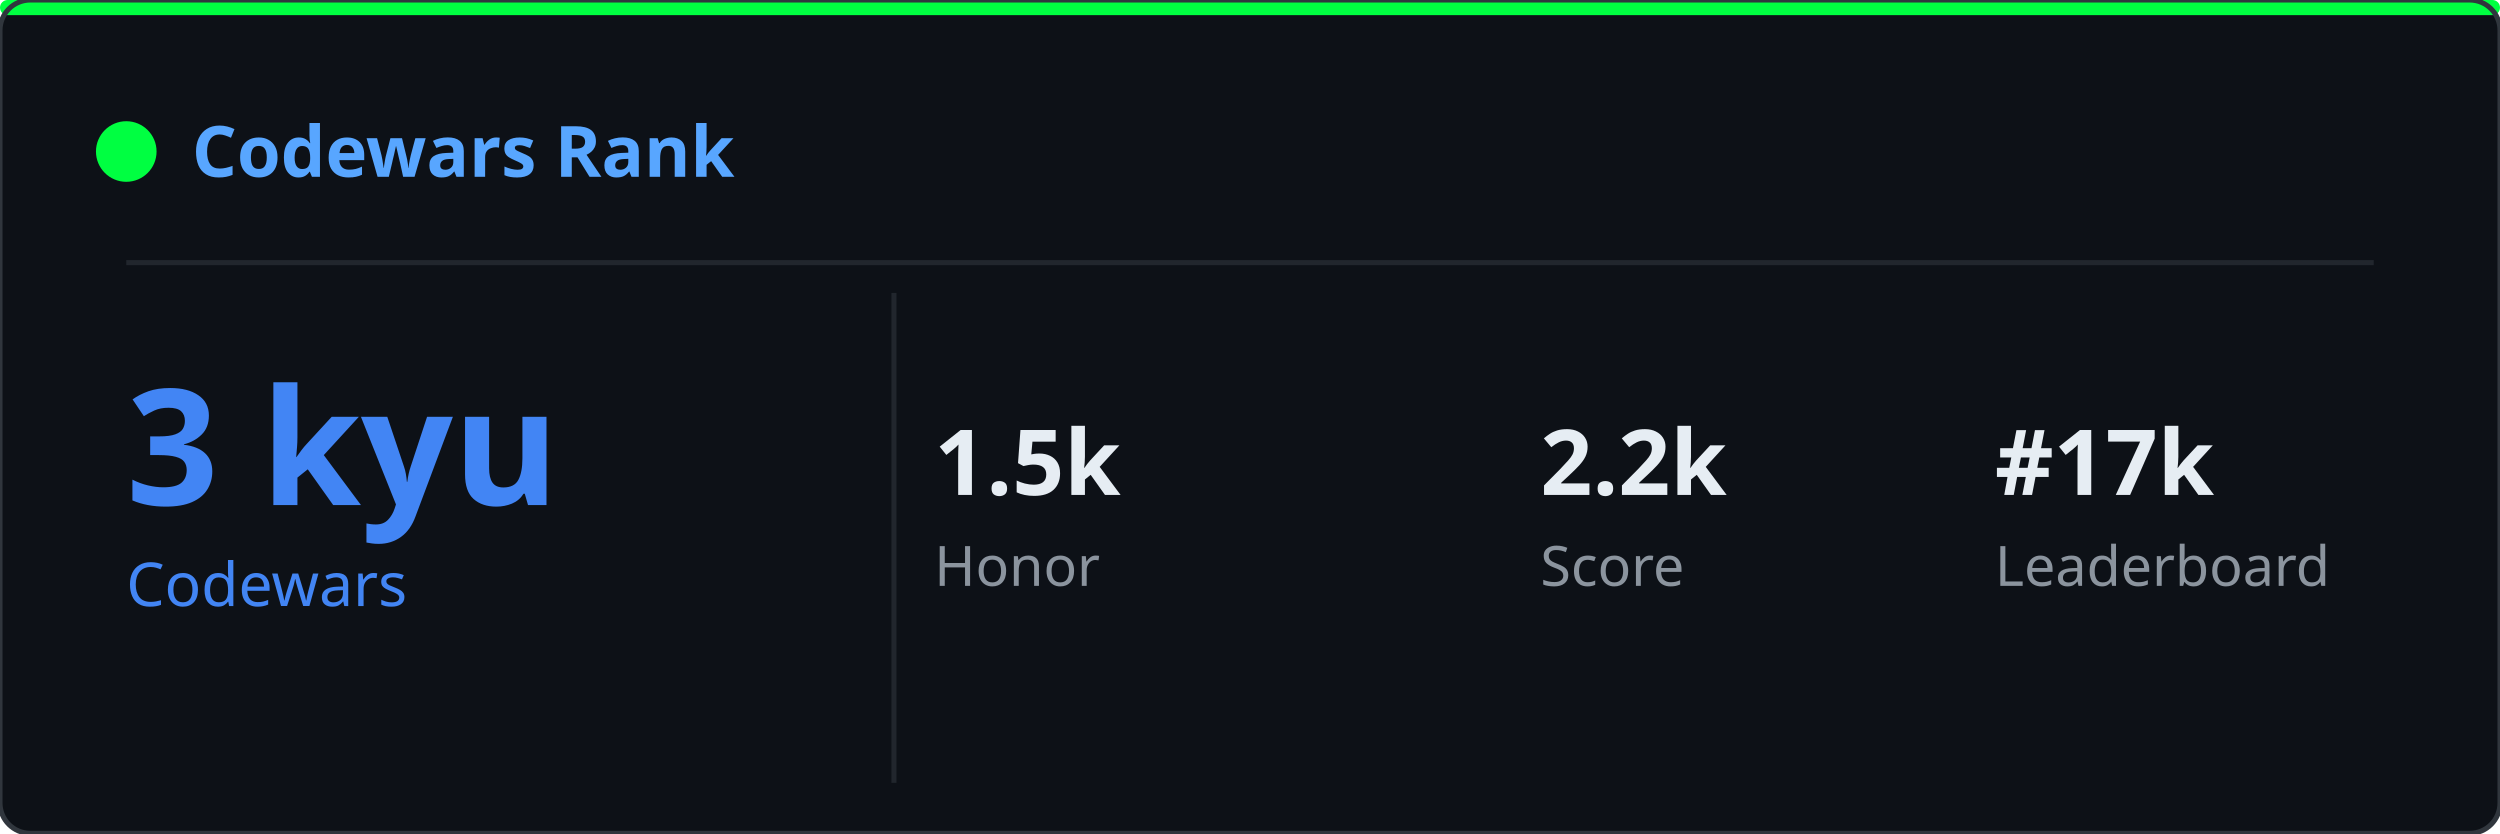
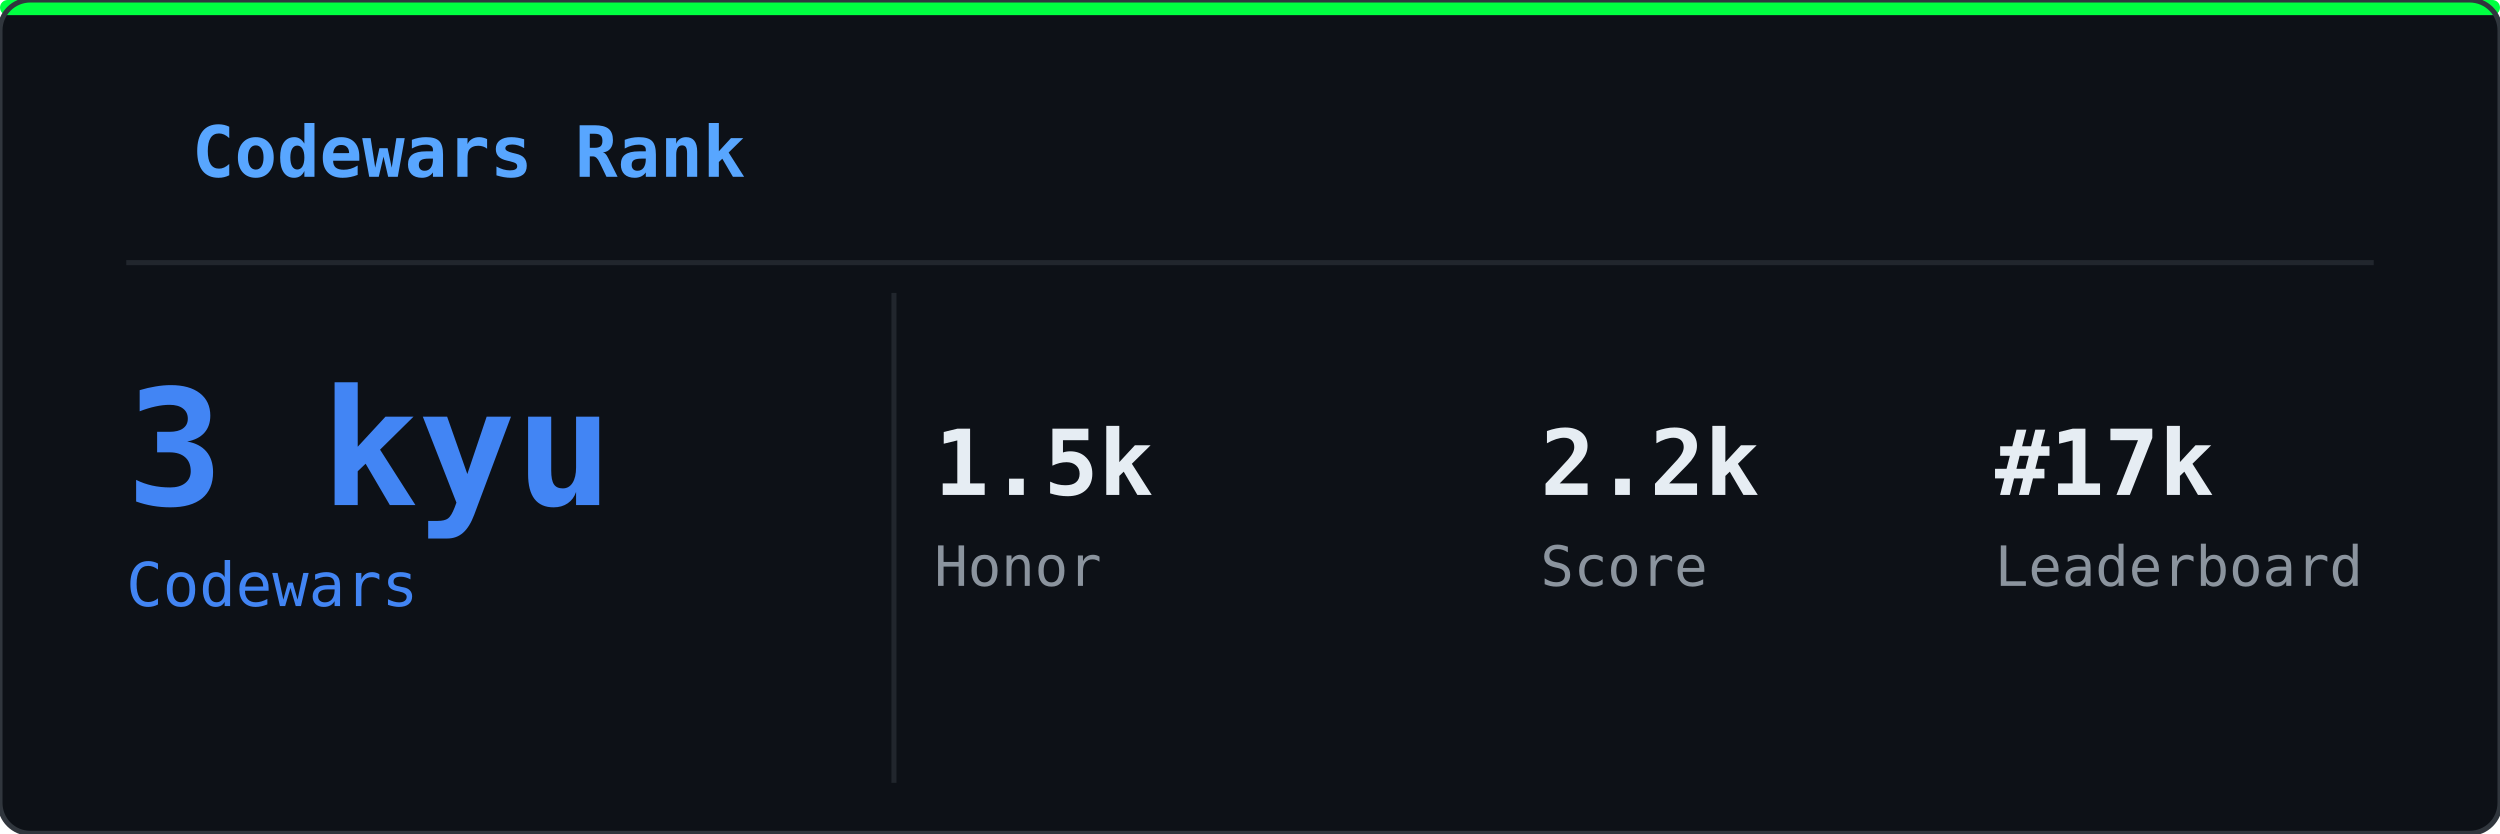
<svg xmlns="http://www.w3.org/2000/svg" width="495" height="165" viewBox="0 0 495 165">
  <defs>
    <clipPath id="cwr-clip">
      <rect width="495" height="165" rx="6" />
    </clipPath>
  </defs>
  <rect width="495" height="165" rx="6" fill="#0d1117" />
  <g clip-path="url(#cwr-clip)">
    <g opacity="0.22">
      <style>@keyframes cwr0{from{transform:translateY(-46px)}to{transform:translateY(179px)}}@keyframes cwr1{from{transform:translateY(-46px)}to{transform:translateY(179px)}}@keyframes cwr2{from{transform:translateY(-46px)}to{transform:translateY(179px)}}@keyframes cwr3{from{transform:translateY(-46px)}to{transform:translateY(179px)}}@keyframes cwr4{from{transform:translateY(-46px)}to{transform:translateY(179px)}}@keyframes cwr5{from{transform:translateY(-46px)}to{transform:translateY(179px)}}@keyframes cwr6{from{transform:translateY(-46px)}to{transform:translateY(179px)}}@keyframes cwr7{from{transform:translateY(-46px)}to{transform:translateY(179px)}}@keyframes cwr8{from{transform:translateY(-46px)}to{transform:translateY(179px)}}@keyframes cwr9{from{transform:translateY(-46px)}to{transform:translateY(179px)}}@keyframes cwr10{from{transform:translateY(-46px)}to{transform:translateY(179px)}}@keyframes cwr11{from{transform:translateY(-46px)}to{transform:translateY(179px)}}@keyframes cwr12{from{transform:translateY(-46px)}to{transform:translateY(179px)}}@keyframes cwr13{from{transform:translateY(-46px)}to{transform:translateY(179px)}}@keyframes cwr14{from{transform:translateY(-46px)}to{transform:translateY(179px)}}@keyframes cwr15{from{transform:translateY(-46px)}to{transform:translateY(179px)}}@keyframes cwr16{from{transform:translateY(-46px)}to{transform:translateY(179px)}}@keyframes cwr17{from{transform:translateY(-46px)}to{transform:translateY(179px)}}@keyframes cwr18{from{transform:translateY(-46px)}to{transform:translateY(179px)}}@keyframes cwr19{from{transform:translateY(-46px)}to{transform:translateY(179px)}}@keyframes cwr20{from{transform:translateY(-46px)}to{transform:translateY(179px)}}@keyframes cwr21{from{transform:translateY(-46px)}to{transform:translateY(179px)}}@keyframes cwr22{from{transform:translateY(-46px)}to{transform:translateY(179px)}}@keyframes cwr23{from{transform:translateY(-46px)}to{transform:translateY(179px)}}@keyframes cwr24{from{transform:translateY(-46px)}to{transform:translateY(179px)}}@keyframes cwr25{from{transform:translateY(-46px)}to{transform:translateY(179px)}}@keyframes cwr26{from{transform:translateY(-46px)}to{transform:translateY(179px)}}@keyframes cwr27{from{transform:translateY(-46px)}to{transform:translateY(179px)}}@keyframes cwr28{from{transform:translateY(-46px)}to{transform:translateY(179px)}}@keyframes cwr29{from{transform:translateY(-46px)}to{transform:translateY(179px)}}@keyframes cwr30{from{transform:translateY(-46px)}to{transform:translateY(179px)}}@keyframes cwr31{from{transform:translateY(-46px)}to{transform:translateY(179px)}}@keyframes cwr32{from{transform:translateY(-46px)}to{transform:translateY(179px)}}@keyframes cwr33{from{transform:translateY(-46px)}to{transform:translateY(179px)}}@keyframes cwr34{from{transform:translateY(-46px)}to{transform:translateY(179px)}}@keyframes cwr35{from{transform:translateY(-46px)}to{transform:translateY(179px)}}@keyframes cwr36{from{transform:translateY(-46px)}to{transform:translateY(179px)}}@keyframes cwr37{from{transform:translateY(-46px)}to{transform:translateY(179px)}}</style>
      <g style="animation:cwr0 2.41s linear infinite;animation-delay:-2.27s">
        <text x="104" y="0" font-family="monospace" font-size="12" fill="#00ff41">ｲ</text>
        <text x="104" y="-14" font-family="monospace" font-size="12" fill="#00ff41" opacity="0.75">ﾊ</text>
        <text x="104" y="-28" font-family="monospace" font-size="12" fill="#00ff41" opacity="0.50">ﾏ</text>
        <text x="104" y="-42" font-family="monospace" font-size="12" fill="#00ff41" opacity="0.25">ﾅ</text>
      </g>
      <g style="animation:cwr1 2.17s linear infinite;animation-delay:-0.09s">
        <text x="360" y="0" font-family="monospace" font-size="12" fill="#00ff41">1</text>
        <text x="360" y="-14" font-family="monospace" font-size="12" fill="#00ff41" opacity="0.75">ﾅ</text>
        <text x="360" y="-28" font-family="monospace" font-size="12" fill="#00ff41" opacity="0.50">ｴ</text>
        <text x="360" y="-42" font-family="monospace" font-size="12" fill="#00ff41" opacity="0.25">ﾈ</text>
      </g>
      <g style="animation:cwr2 1.69s linear infinite;animation-delay:-0.85s">
        <text x="304" y="0" font-family="monospace" font-size="12" fill="#00ff41">ﾋ</text>
        <text x="304" y="-14" font-family="monospace" font-size="12" fill="#00ff41" opacity="0.75">7</text>
        <text x="304" y="-28" font-family="monospace" font-size="12" fill="#00ff41" opacity="0.50">ｭ</text>
        <text x="304" y="-42" font-family="monospace" font-size="12" fill="#00ff41" opacity="0.25">ﾌ</text>
      </g>
      <g style="animation:cwr3 2.41s linear infinite;animation-delay:-0.99s">
        <text x="57" y="0" font-family="monospace" font-size="12" fill="#00ff41">1</text>
        <text x="57" y="-14" font-family="monospace" font-size="12" fill="#00ff41" opacity="0.75">ｷ</text>
        <text x="57" y="-28" font-family="monospace" font-size="12" fill="#00ff41" opacity="0.50">ｸ</text>
        <text x="57" y="-42" font-family="monospace" font-size="12" fill="#00ff41" opacity="0.25">ﾐ</text>
      </g>
      <g style="animation:cwr4 2.93s linear infinite;animation-delay:-2.37s">
        <text x="221" y="0" font-family="monospace" font-size="12" fill="#00ff41">ﾆ</text>
        <text x="221" y="-14" font-family="monospace" font-size="12" fill="#00ff41" opacity="0.75">ﾛ</text>
        <text x="221" y="-28" font-family="monospace" font-size="12" fill="#00ff41" opacity="0.50">ｵ</text>
        <text x="221" y="-42" font-family="monospace" font-size="12" fill="#00ff41" opacity="0.25">ﾍ</text>
      </g>
      <g style="animation:cwr5 2.11s linear infinite;animation-delay:-0.51s">
        <text x="301" y="0" font-family="monospace" font-size="12" fill="#00ff41">ｲ</text>
        <text x="301" y="-14" font-family="monospace" font-size="12" fill="#00ff41" opacity="0.75">ｬ</text>
        <text x="301" y="-28" font-family="monospace" font-size="12" fill="#00ff41" opacity="0.50">ｱ</text>
        <text x="301" y="-42" font-family="monospace" font-size="12" fill="#00ff41" opacity="0.25">ｶ</text>
      </g>
      <g style="animation:cwr6 2.36s linear infinite;animation-delay:-0.93s">
        <text x="133" y="0" font-family="monospace" font-size="12" fill="#00ff41">ﾑ</text>
        <text x="133" y="-14" font-family="monospace" font-size="12" fill="#00ff41" opacity="0.75">ｴ</text>
        <text x="133" y="-28" font-family="monospace" font-size="12" fill="#00ff41" opacity="0.50">ﾅ</text>
        <text x="133" y="-42" font-family="monospace" font-size="12" fill="#00ff41" opacity="0.25">ﾘ</text>
      </g>
      <g style="animation:cwr7 2.16s linear infinite;animation-delay:-0.91s">
        <text x="242" y="0" font-family="monospace" font-size="12" fill="#00ff41">ﾋ</text>
        <text x="242" y="-14" font-family="monospace" font-size="12" fill="#00ff41" opacity="0.75">2</text>
        <text x="242" y="-28" font-family="monospace" font-size="12" fill="#00ff41" opacity="0.50">ﾗ</text>
        <text x="242" y="-42" font-family="monospace" font-size="12" fill="#00ff41" opacity="0.25">ﾛ</text>
      </g>
      <g style="animation:cwr8 2.79s linear infinite;animation-delay:-0.67s">
        <text x="161" y="0" font-family="monospace" font-size="12" fill="#00ff41">ｶ</text>
        <text x="161" y="-14" font-family="monospace" font-size="12" fill="#00ff41" opacity="0.75">ﾓ</text>
        <text x="161" y="-28" font-family="monospace" font-size="12" fill="#00ff41" opacity="0.50">ﾊ</text>
        <text x="161" y="-42" font-family="monospace" font-size="12" fill="#00ff41" opacity="0.25">5</text>
      </g>
      <g style="animation:cwr9 1.62s linear infinite;animation-delay:-0.61s">
        <text x="298" y="0" font-family="monospace" font-size="12" fill="#00ff41">ﾃ</text>
        <text x="298" y="-14" font-family="monospace" font-size="12" fill="#00ff41" opacity="0.75">ﾏ</text>
        <text x="298" y="-28" font-family="monospace" font-size="12" fill="#00ff41" opacity="0.50">ｸ</text>
        <text x="298" y="-42" font-family="monospace" font-size="12" fill="#00ff41" opacity="0.25">ｺ</text>
      </g>
      <g style="animation:cwr10 2.51s linear infinite;animation-delay:-1.03s">
        <text x="66" y="0" font-family="monospace" font-size="12" fill="#00ff41">ｼ</text>
        <text x="66" y="-14" font-family="monospace" font-size="12" fill="#00ff41" opacity="0.75">ｳ</text>
        <text x="66" y="-28" font-family="monospace" font-size="12" fill="#00ff41" opacity="0.50">ﾌ</text>
        <text x="66" y="-42" font-family="monospace" font-size="12" fill="#00ff41" opacity="0.25">ﾀ</text>
      </g>
      <g style="animation:cwr11 3.01s linear infinite;animation-delay:-0.62s">
        <text x="79" y="0" font-family="monospace" font-size="12" fill="#00ff41">ﾕ</text>
        <text x="79" y="-14" font-family="monospace" font-size="12" fill="#00ff41" opacity="0.75">ﾉ</text>
        <text x="79" y="-28" font-family="monospace" font-size="12" fill="#00ff41" opacity="0.50">ﾒ</text>
        <text x="79" y="-42" font-family="monospace" font-size="12" fill="#00ff41" opacity="0.25">ｯ</text>
      </g>
      <g style="animation:cwr12 2.12s linear infinite;animation-delay:-0.02s">
        <text x="37" y="0" font-family="monospace" font-size="12" fill="#00ff41">1</text>
        <text x="37" y="-14" font-family="monospace" font-size="12" fill="#00ff41" opacity="0.75">7</text>
        <text x="37" y="-28" font-family="monospace" font-size="12" fill="#00ff41" opacity="0.50">ｼ</text>
        <text x="37" y="-42" font-family="monospace" font-size="12" fill="#00ff41" opacity="0.25">6</text>
      </g>
      <g style="animation:cwr13 2.42s linear infinite;animation-delay:-0.43s">
        <text x="321" y="0" font-family="monospace" font-size="12" fill="#00ff41">ﾍ</text>
        <text x="321" y="-14" font-family="monospace" font-size="12" fill="#00ff41" opacity="0.75">ｦ</text>
        <text x="321" y="-28" font-family="monospace" font-size="12" fill="#00ff41" opacity="0.50">ﾌ</text>
        <text x="321" y="-42" font-family="monospace" font-size="12" fill="#00ff41" opacity="0.25">7</text>
      </g>
      <g style="animation:cwr14 2.97s linear infinite;animation-delay:-1.37s">
        <text x="202" y="0" font-family="monospace" font-size="12" fill="#00ff41">ﾐ</text>
        <text x="202" y="-14" font-family="monospace" font-size="12" fill="#00ff41" opacity="0.75">ﾑ</text>
        <text x="202" y="-28" font-family="monospace" font-size="12" fill="#00ff41" opacity="0.50">ﾏ</text>
        <text x="202" y="-42" font-family="monospace" font-size="12" fill="#00ff41" opacity="0.25">ﾔ</text>
      </g>
      <g style="animation:cwr15 2.91s linear infinite;animation-delay:-2.68s">
        <text x="393" y="0" font-family="monospace" font-size="12" fill="#00ff41">5</text>
        <text x="393" y="-14" font-family="monospace" font-size="12" fill="#00ff41" opacity="0.75">ｷ</text>
        <text x="393" y="-28" font-family="monospace" font-size="12" fill="#00ff41" opacity="0.50">ｸ</text>
        <text x="393" y="-42" font-family="monospace" font-size="12" fill="#00ff41" opacity="0.25">ｷ</text>
      </g>
      <g style="animation:cwr16 3.05s linear infinite;animation-delay:-0.13s">
        <text x="65" y="0" font-family="monospace" font-size="12" fill="#00ff41">ｭ</text>
        <text x="65" y="-14" font-family="monospace" font-size="12" fill="#00ff41" opacity="0.75">ﾁ</text>
        <text x="65" y="-28" font-family="monospace" font-size="12" fill="#00ff41" opacity="0.50">ﾘ</text>
        <text x="65" y="-42" font-family="monospace" font-size="12" fill="#00ff41" opacity="0.25">ｪ</text>
      </g>
      <g style="animation:cwr17 2.72s linear infinite;animation-delay:-0.78s">
        <text x="464" y="0" font-family="monospace" font-size="12" fill="#00ff41">ｾ</text>
        <text x="464" y="-14" font-family="monospace" font-size="12" fill="#00ff41" opacity="0.75">3</text>
        <text x="464" y="-28" font-family="monospace" font-size="12" fill="#00ff41" opacity="0.50">ｫ</text>
        <text x="464" y="-42" font-family="monospace" font-size="12" fill="#00ff41" opacity="0.25">ｹ</text>
      </g>
      <g style="animation:cwr18 2.43s linear infinite;animation-delay:-0.37s">
        <text x="485" y="0" font-family="monospace" font-size="12" fill="#00ff41">ﾈ</text>
        <text x="485" y="-14" font-family="monospace" font-size="12" fill="#00ff41" opacity="0.75">ﾍ</text>
        <text x="485" y="-28" font-family="monospace" font-size="12" fill="#00ff41" opacity="0.50">3</text>
        <text x="485" y="-42" font-family="monospace" font-size="12" fill="#00ff41" opacity="0.25">ｫ</text>
      </g>
      <g style="animation:cwr19 2.89s linear infinite;animation-delay:-1.03s">
        <text x="477" y="0" font-family="monospace" font-size="12" fill="#00ff41">ﾊ</text>
        <text x="477" y="-14" font-family="monospace" font-size="12" fill="#00ff41" opacity="0.75">ｬ</text>
        <text x="477" y="-28" font-family="monospace" font-size="12" fill="#00ff41" opacity="0.50">5</text>
        <text x="477" y="-42" font-family="monospace" font-size="12" fill="#00ff41" opacity="0.25">ﾜ</text>
      </g>
      <g style="animation:cwr20 1.79s linear infinite;animation-delay:-1.61s">
        <text x="102" y="0" font-family="monospace" font-size="12" fill="#00ff41">ｬ</text>
        <text x="102" y="-14" font-family="monospace" font-size="12" fill="#00ff41" opacity="0.75">ﾉ</text>
        <text x="102" y="-28" font-family="monospace" font-size="12" fill="#00ff41" opacity="0.50">ﾚ</text>
        <text x="102" y="-42" font-family="monospace" font-size="12" fill="#00ff41" opacity="0.25">1</text>
      </g>
      <g style="animation:cwr21 1.87s linear infinite;animation-delay:-0.35s">
        <text x="103" y="0" font-family="monospace" font-size="12" fill="#00ff41">ﾝ</text>
        <text x="103" y="-14" font-family="monospace" font-size="12" fill="#00ff41" opacity="0.75">ｲ</text>
        <text x="103" y="-28" font-family="monospace" font-size="12" fill="#00ff41" opacity="0.50">ｱ</text>
        <text x="103" y="-42" font-family="monospace" font-size="12" fill="#00ff41" opacity="0.25">ﾚ</text>
      </g>
      <g style="animation:cwr22 3.14s linear infinite;animation-delay:-0.35s">
        <text x="265" y="0" font-family="monospace" font-size="12" fill="#00ff41">ﾀ</text>
        <text x="265" y="-14" font-family="monospace" font-size="12" fill="#00ff41" opacity="0.75">ﾋ</text>
        <text x="265" y="-28" font-family="monospace" font-size="12" fill="#00ff41" opacity="0.50">ﾅ</text>
        <text x="265" y="-42" font-family="monospace" font-size="12" fill="#00ff41" opacity="0.25">ﾅ</text>
      </g>
      <g style="animation:cwr23 1.61s linear infinite;animation-delay:-0.14s">
        <text x="93" y="0" font-family="monospace" font-size="12" fill="#00ff41">ﾘ</text>
        <text x="93" y="-14" font-family="monospace" font-size="12" fill="#00ff41" opacity="0.75">ﾅ</text>
        <text x="93" y="-28" font-family="monospace" font-size="12" fill="#00ff41" opacity="0.50">ｺ</text>
        <text x="93" y="-42" font-family="monospace" font-size="12" fill="#00ff41" opacity="0.25">ｿ</text>
      </g>
      <g style="animation:cwr24 2.08s linear infinite;animation-delay:-0.72s">
        <text x="149" y="0" font-family="monospace" font-size="12" fill="#00ff41">ﾜ</text>
        <text x="149" y="-14" font-family="monospace" font-size="12" fill="#00ff41" opacity="0.75">ﾏ</text>
        <text x="149" y="-28" font-family="monospace" font-size="12" fill="#00ff41" opacity="0.50">ﾊ</text>
        <text x="149" y="-42" font-family="monospace" font-size="12" fill="#00ff41" opacity="0.25">ｴ</text>
      </g>
      <g style="animation:cwr25 2.14s linear infinite;animation-delay:-0.67s">
        <text x="381" y="0" font-family="monospace" font-size="12" fill="#00ff41">ｲ</text>
        <text x="381" y="-14" font-family="monospace" font-size="12" fill="#00ff41" opacity="0.75">ｨ</text>
        <text x="381" y="-28" font-family="monospace" font-size="12" fill="#00ff41" opacity="0.50">ｽ</text>
        <text x="381" y="-42" font-family="monospace" font-size="12" fill="#00ff41" opacity="0.25">ﾌ</text>
      </g>
      <g style="animation:cwr26 3.17s linear infinite;animation-delay:-0.78s">
        <text x="274" y="0" font-family="monospace" font-size="12" fill="#00ff41">ｦ</text>
        <text x="274" y="-14" font-family="monospace" font-size="12" fill="#00ff41" opacity="0.75">ﾓ</text>
        <text x="274" y="-28" font-family="monospace" font-size="12" fill="#00ff41" opacity="0.50">ｨ</text>
        <text x="274" y="-42" font-family="monospace" font-size="12" fill="#00ff41" opacity="0.25">ｬ</text>
      </g>
      <g style="animation:cwr27 2.34s linear infinite;animation-delay:-0.12s">
        <text x="474" y="0" font-family="monospace" font-size="12" fill="#00ff41">ﾌ</text>
        <text x="474" y="-14" font-family="monospace" font-size="12" fill="#00ff41" opacity="0.75">ｧ</text>
        <text x="474" y="-28" font-family="monospace" font-size="12" fill="#00ff41" opacity="0.50">ﾖ</text>
        <text x="474" y="-42" font-family="monospace" font-size="12" fill="#00ff41" opacity="0.25">ﾀ</text>
      </g>
      <g style="animation:cwr28 3.15s linear infinite;animation-delay:-2.84s">
        <text x="450" y="0" font-family="monospace" font-size="12" fill="#00ff41">8</text>
        <text x="450" y="-14" font-family="monospace" font-size="12" fill="#00ff41" opacity="0.75">ｫ</text>
        <text x="450" y="-28" font-family="monospace" font-size="12" fill="#00ff41" opacity="0.50">ｪ</text>
        <text x="450" y="-42" font-family="monospace" font-size="12" fill="#00ff41" opacity="0.25">ｱ</text>
      </g>
      <g style="animation:cwr29 2.18s linear infinite;animation-delay:-2.17s">
        <text x="367" y="0" font-family="monospace" font-size="12" fill="#00ff41">ｼ</text>
        <text x="367" y="-14" font-family="monospace" font-size="12" fill="#00ff41" opacity="0.75">ﾃ</text>
        <text x="367" y="-28" font-family="monospace" font-size="12" fill="#00ff41" opacity="0.50">ﾄ</text>
        <text x="367" y="-42" font-family="monospace" font-size="12" fill="#00ff41" opacity="0.25">ｧ</text>
      </g>
      <g style="animation:cwr30 1.60s linear infinite;animation-delay:-0.13s">
        <text x="191" y="0" font-family="monospace" font-size="12" fill="#00ff41">ﾐ</text>
        <text x="191" y="-14" font-family="monospace" font-size="12" fill="#00ff41" opacity="0.75">ﾋ</text>
        <text x="191" y="-28" font-family="monospace" font-size="12" fill="#00ff41" opacity="0.50">ﾂ</text>
        <text x="191" y="-42" font-family="monospace" font-size="12" fill="#00ff41" opacity="0.25">ｺ</text>
      </g>
      <g style="animation:cwr31 1.99s linear infinite;animation-delay:-1.83s">
        <text x="362" y="0" font-family="monospace" font-size="12" fill="#00ff41">ｷ</text>
        <text x="362" y="-14" font-family="monospace" font-size="12" fill="#00ff41" opacity="0.75">ｶ</text>
        <text x="362" y="-28" font-family="monospace" font-size="12" fill="#00ff41" opacity="0.50">ﾏ</text>
        <text x="362" y="-42" font-family="monospace" font-size="12" fill="#00ff41" opacity="0.25">9</text>
      </g>
      <g style="animation:cwr32 3.01s linear infinite;animation-delay:-1.99s">
        <text x="328" y="0" font-family="monospace" font-size="12" fill="#00ff41">ｶ</text>
        <text x="328" y="-14" font-family="monospace" font-size="12" fill="#00ff41" opacity="0.75">4</text>
        <text x="328" y="-28" font-family="monospace" font-size="12" fill="#00ff41" opacity="0.50">ﾂ</text>
        <text x="328" y="-42" font-family="monospace" font-size="12" fill="#00ff41" opacity="0.25">3</text>
      </g>
      <g style="animation:cwr33 2.70s linear infinite;animation-delay:-2.48s">
        <text x="98" y="0" font-family="monospace" font-size="12" fill="#00ff41">ｿ</text>
        <text x="98" y="-14" font-family="monospace" font-size="12" fill="#00ff41" opacity="0.75">ﾋ</text>
        <text x="98" y="-28" font-family="monospace" font-size="12" fill="#00ff41" opacity="0.50">ﾋ</text>
        <text x="98" y="-42" font-family="monospace" font-size="12" fill="#00ff41" opacity="0.25">ﾂ</text>
      </g>
      <g style="animation:cwr34 2.99s linear infinite;animation-delay:-1.91s">
        <text x="148" y="0" font-family="monospace" font-size="12" fill="#00ff41">ﾊ</text>
        <text x="148" y="-14" font-family="monospace" font-size="12" fill="#00ff41" opacity="0.75">ｦ</text>
        <text x="148" y="-28" font-family="monospace" font-size="12" fill="#00ff41" opacity="0.50">ﾘ</text>
        <text x="148" y="-42" font-family="monospace" font-size="12" fill="#00ff41" opacity="0.25">ﾙ</text>
      </g>
      <g style="animation:cwr35 2.51s linear infinite;animation-delay:-0.33s">
        <text x="34" y="0" font-family="monospace" font-size="12" fill="#00ff41">1</text>
        <text x="34" y="-14" font-family="monospace" font-size="12" fill="#00ff41" opacity="0.75">ﾓ</text>
        <text x="34" y="-28" font-family="monospace" font-size="12" fill="#00ff41" opacity="0.50">9</text>
        <text x="34" y="-42" font-family="monospace" font-size="12" fill="#00ff41" opacity="0.25">ｾ</text>
      </g>
      <g style="animation:cwr36 2.75s linear infinite;animation-delay:-2.52s">
        <text x="461" y="0" font-family="monospace" font-size="12" fill="#00ff41">0</text>
        <text x="461" y="-14" font-family="monospace" font-size="12" fill="#00ff41" opacity="0.75">ﾇ</text>
        <text x="461" y="-28" font-family="monospace" font-size="12" fill="#00ff41" opacity="0.50">8</text>
        <text x="461" y="-42" font-family="monospace" font-size="12" fill="#00ff41" opacity="0.25">ｳ</text>
      </g>
      <g style="animation:cwr37 2.03s linear infinite;animation-delay:-0.86s">
        <text x="119" y="0" font-family="monospace" font-size="12" fill="#00ff41">ﾙ</text>
        <text x="119" y="-14" font-family="monospace" font-size="12" fill="#00ff41" opacity="0.75">ｵ</text>
        <text x="119" y="-28" font-family="monospace" font-size="12" fill="#00ff41" opacity="0.50">ﾎ</text>
        <text x="119" y="-42" font-family="monospace" font-size="12" fill="#00ff41" opacity="0.25">ﾅ</text>
      </g>
    </g>
  </g>
  <rect width="495" height="3" rx="1.5" fill="#00ff41" />
  <rect width="495" height="165" rx="6" fill="none" stroke="#30363d" stroke-width="1" />
-   <circle cx="25" cy="30" r="6" fill="#00ff41" />
-   <text x="38" y="35" font-family="'Segoe UI',Ubuntu,sans-serif" font-size="14" font-weight="600" fill="#58a6ff">Codewars Rank</text>
+   <text x="38" y="35" font-family="monospace" font-size="14" font-weight="600" fill="#58a6ff">Codewars Rank</text>
  <line x1="25" y1="52" x2="470" y2="52" stroke="#21262d" stroke-width="1" />
  <line x1="177" y1="58" x2="177" y2="155" stroke="#21262d" stroke-width="1" />
-   <text x="25" y="100" font-family="'Segoe UI',Ubuntu,sans-serif" font-size="32" font-weight="700" fill="#4285f4">3 kyu</text>
-   <text x="25" y="120" font-family="'Segoe UI',Ubuntu,sans-serif" font-size="12" fill="#4285f4">Codewars</text>
-   <text x="185" y="98" font-family="'Segoe UI',Ubuntu,sans-serif" font-size="18" font-weight="700" fill="#e6edf3">1.5k</text>
-   <text x="185" y="116" font-family="'Segoe UI',Ubuntu,sans-serif" font-size="11" fill="#8b949e">Honor</text>
-   <text x="305" y="98" font-family="'Segoe UI',Ubuntu,sans-serif" font-size="18" font-weight="700" fill="#e6edf3">2.2k</text>
-   <text x="305" y="116" font-family="'Segoe UI',Ubuntu,sans-serif" font-size="11" fill="#8b949e">Score</text>
-   <text x="395" y="98" font-family="'Segoe UI',Ubuntu,sans-serif" font-size="18" font-weight="700" fill="#e6edf3">#17k</text>
-   <text x="395" y="116" font-family="'Segoe UI',Ubuntu,sans-serif" font-size="11" fill="#8b949e">Leaderboard</text>
+   <text x="25" y="100" font-family="monospace" font-size="32" font-weight="700" fill="#4285f4">3 kyu</text>
+   <text x="25" y="120" font-family="monospace " font-size="12" fill="#4285f4">Codewars</text>
+   <text x="185" y="98" font-family="monospace" font-size="18" font-weight="700" fill="#e6edf3">1.5k</text>
+   <text x="185" y="116" font-family="monospace" font-size="11" fill="#8b949e">Honor</text>
+   <text x="305" y="98" font-family="monospace" font-size="18" font-weight="700" fill="#e6edf3">2.2k</text>
+   <text x="305" y="116" font-family="monospace" font-size="11" fill="#8b949e">Score</text>
+   <text x="395" y="98" font-family="monospace" font-size="18" font-weight="700" fill="#e6edf3">#17k</text>
+   <text x="395" y="116" font-family="monospace" font-size="11" fill="#8b949e">Leaderboard</text>
</svg>
